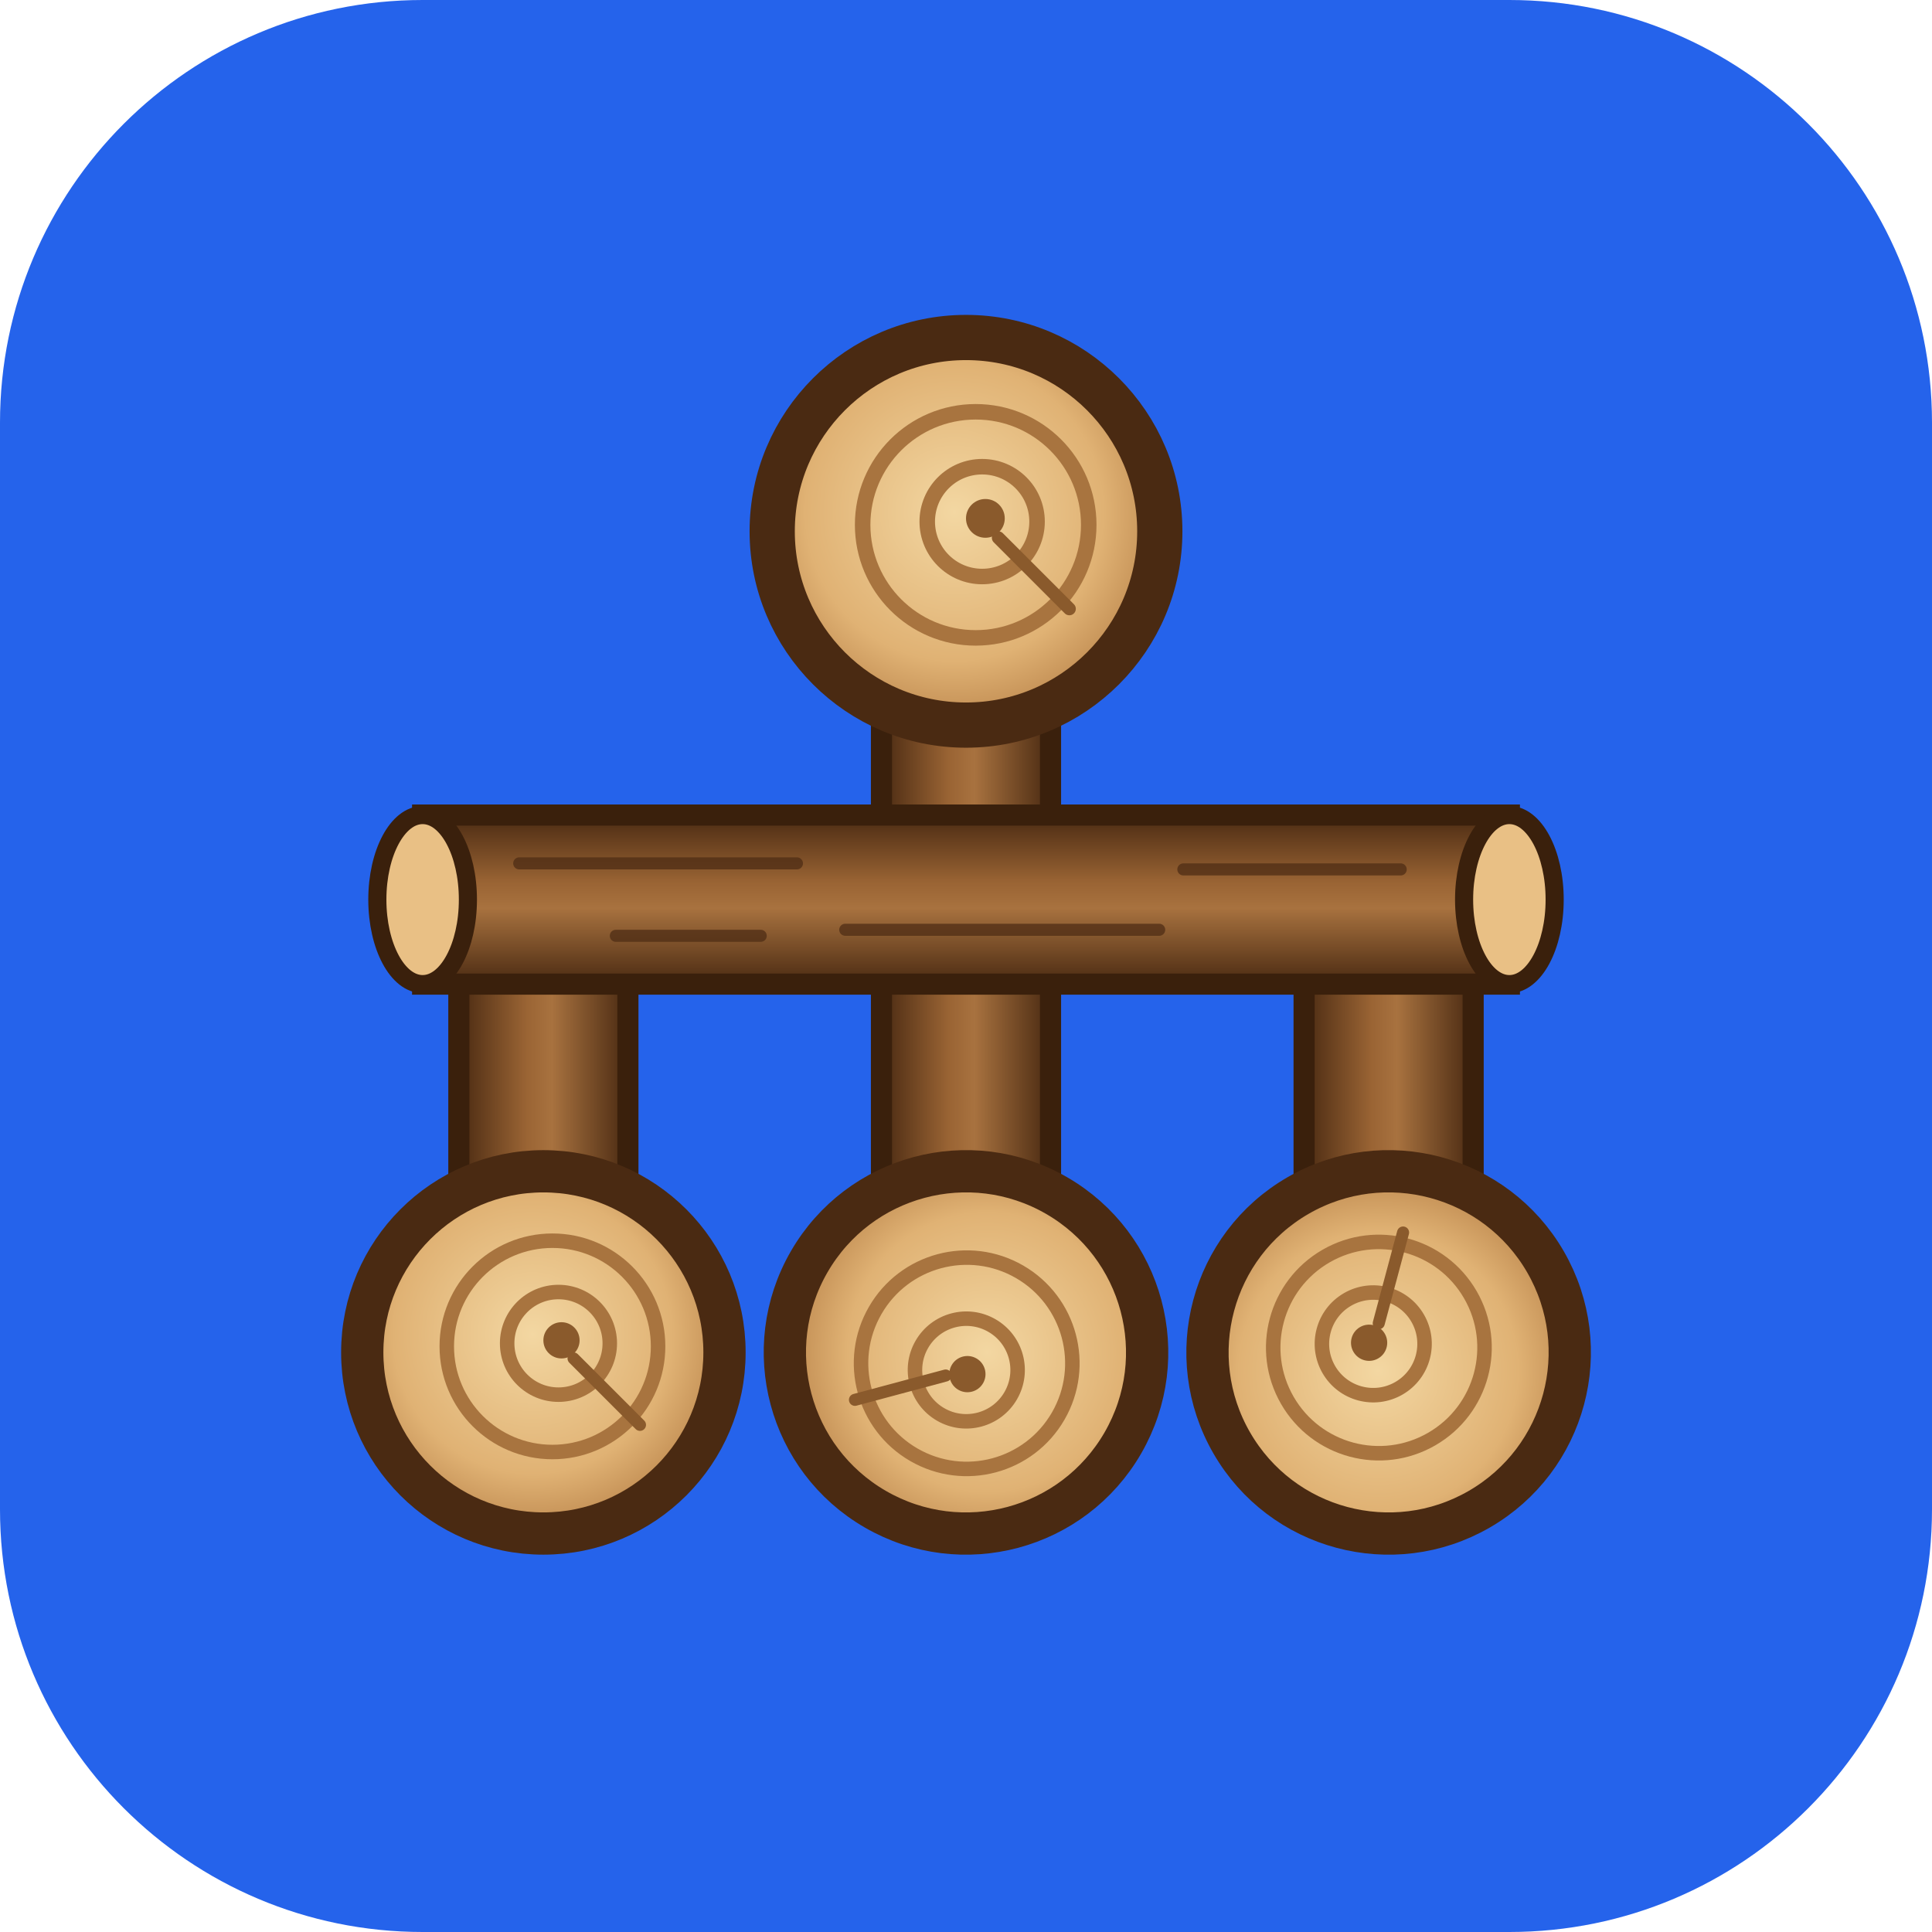
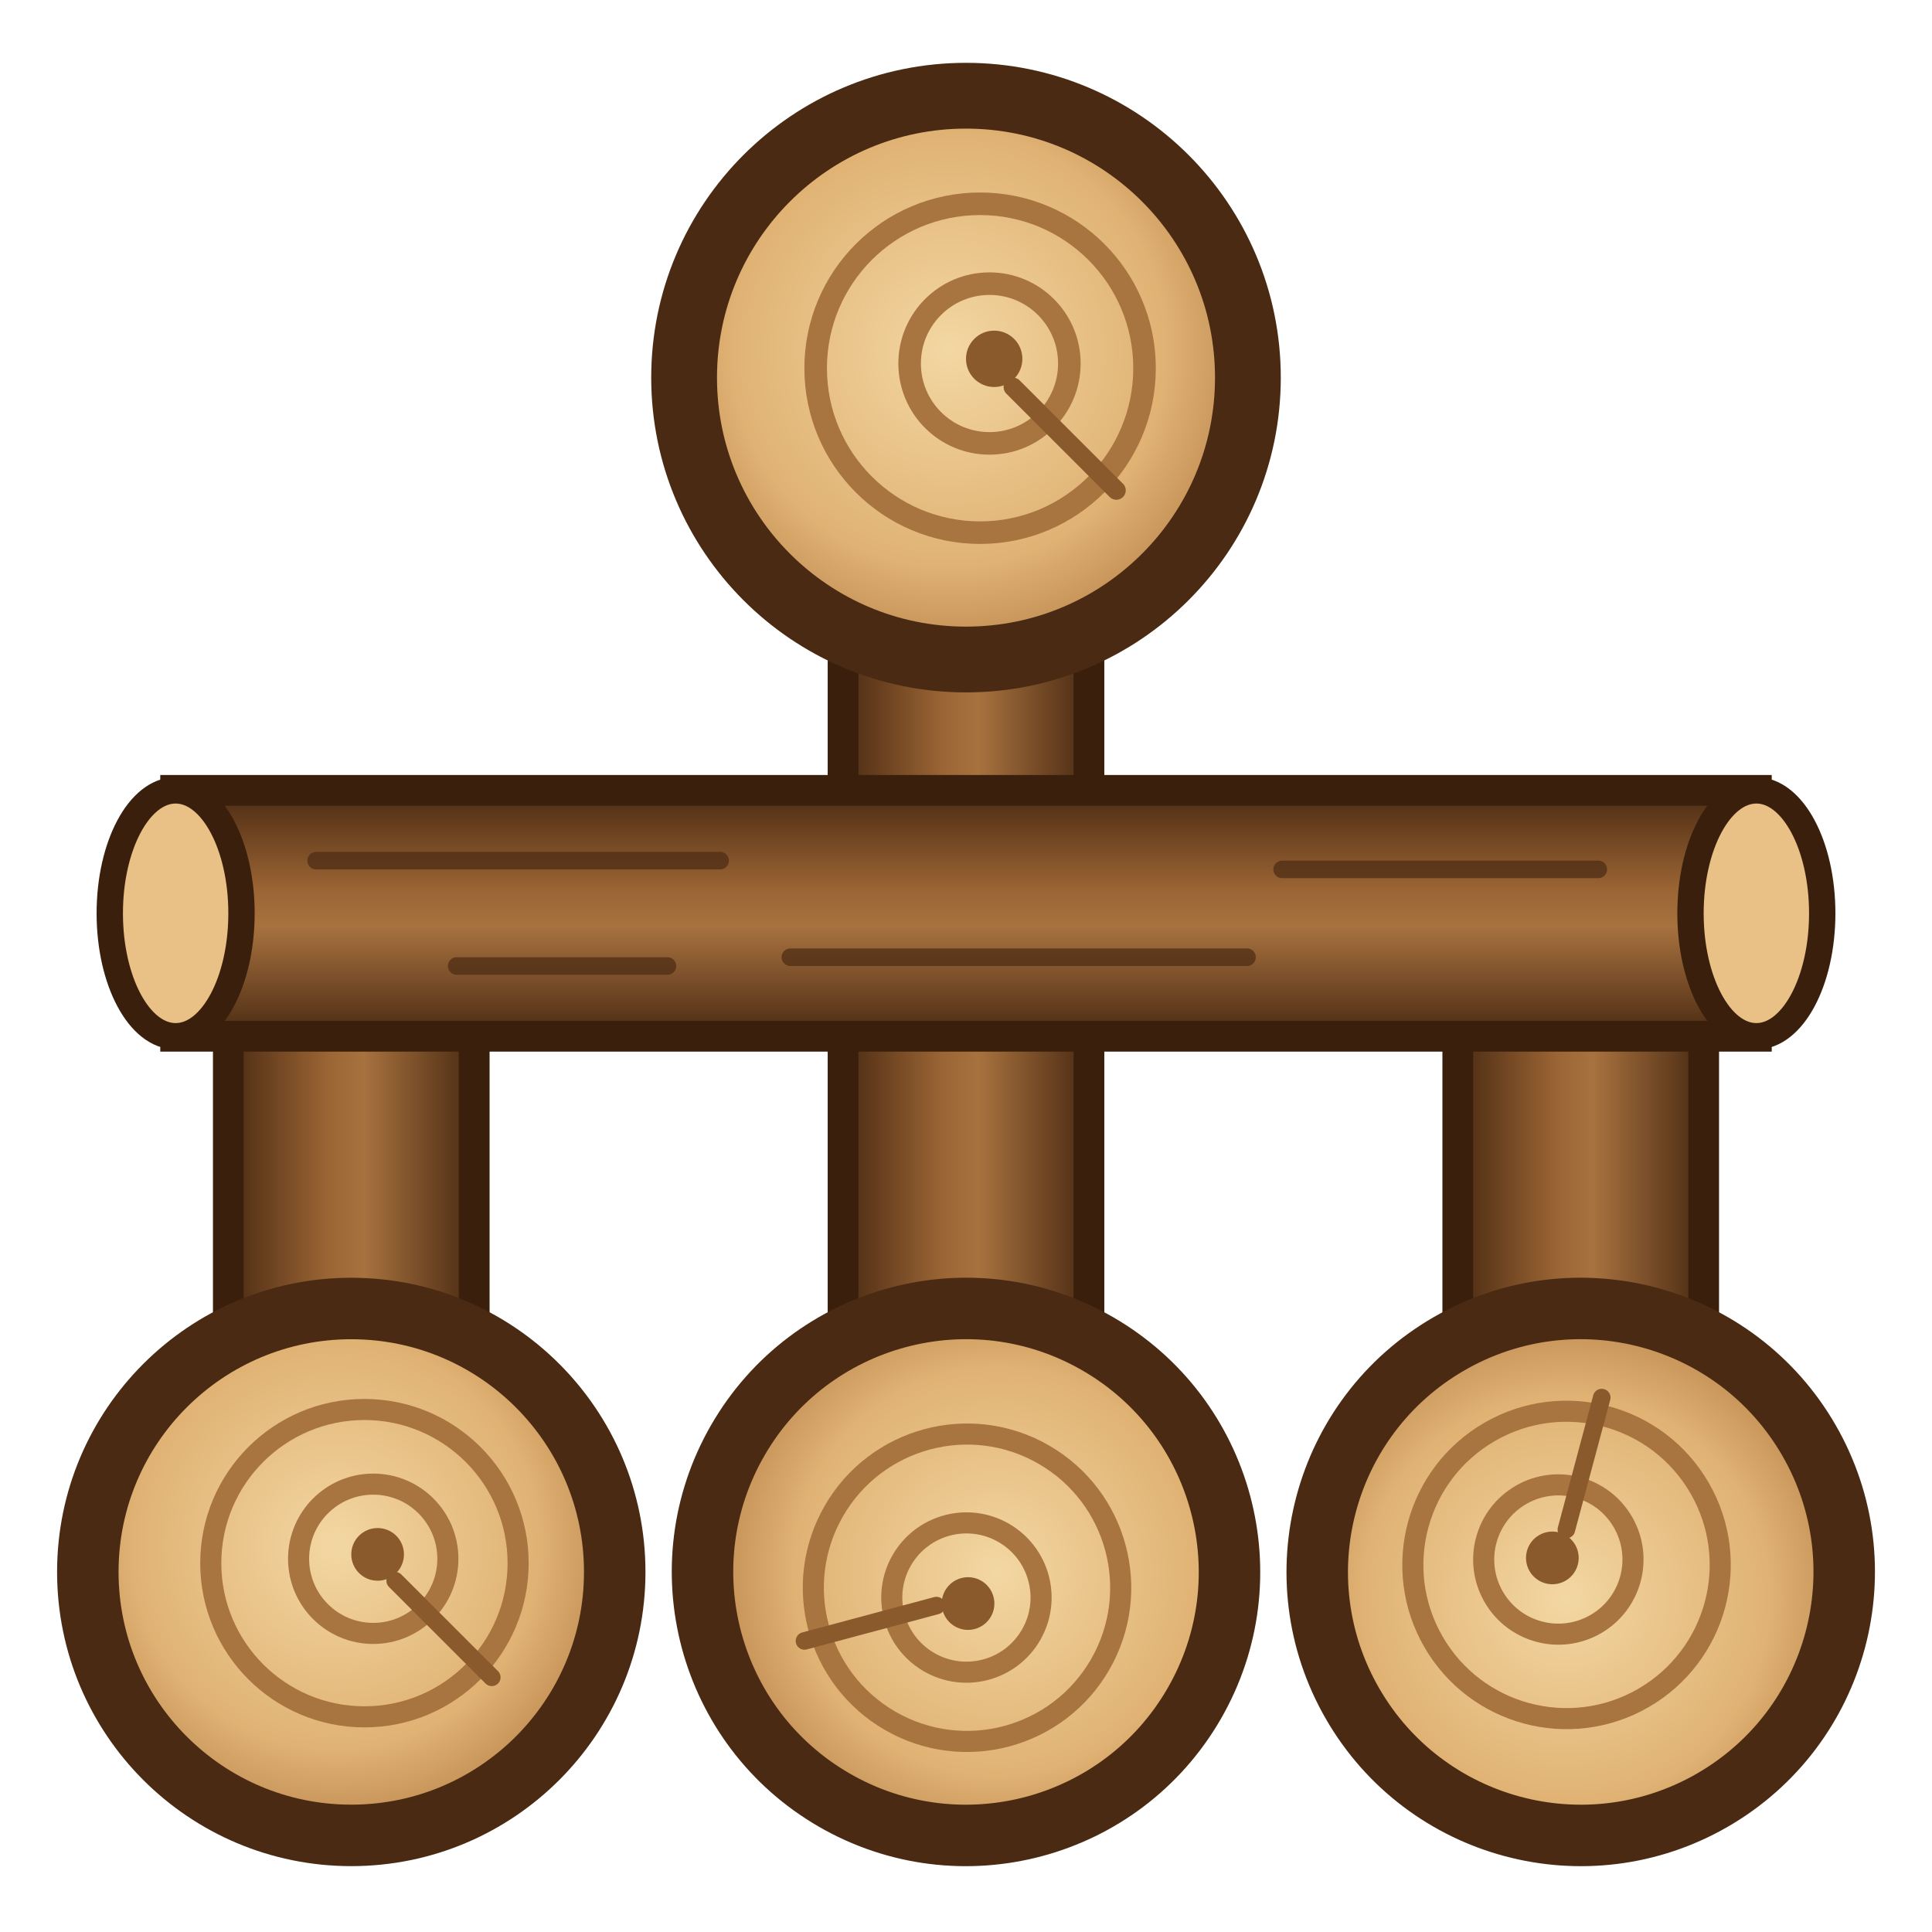
- <svg xmlns="http://www.w3.org/2000/svg" viewBox="0 0 32 32">
+ <svg xmlns="http://www.w3.org/2000/svg" viewBox="5 4.5 22 22">
  <defs>
    <linearGradient id="logV" x1="0" y1="0" x2="1" y2="0">
      <stop offset="0" stop-color="#4a2a12" />
      <stop offset="0.4" stop-color="#9a6434" />
      <stop offset="0.55" stop-color="#a8723f" />
      <stop offset="1" stop-color="#4a2a12" />
    </linearGradient>
    <linearGradient id="logH" href="#logV" x1="0" y1="0" x2="0" y2="1" />
    <radialGradient id="endgrain" cx="0.47" cy="0.45" r="0.55">
      <stop offset="0" stop-color="#f3d7a2" />
      <stop offset="0.7" stop-color="#e0b274" />
      <stop offset="1" stop-color="#bf8a50" />
    </radialGradient>
    <g id="logEnd">
      <circle r="3" fill="url(#endgrain)" stroke="#4a2a12" stroke-width="0.7" />
      <g fill="none" stroke="#a8743f" stroke-width="0.24">
        <circle cx="0.15" cy="-0.1" r="1.75" />
        <circle cx="0.25" cy="-0.15" r="0.85" />
      </g>
      <circle cx="0.3" cy="-0.2" r="0.3" fill="#8a5a2c" />
      <path d="M0.5 0.1 1.6 1.2" stroke="#8a5a2c" stroke-width="0.2" stroke-linecap="round" />
    </g>
  </defs>
-   <rect width="32" height="32" rx="7" fill="#2563eb" />
  <g transform="translate(0 0.9)">
    <g fill="url(#logV)" stroke="#3a200c" stroke-width="0.35">
      <rect x="14.6" y="9" width="2.8" height="5.5" />
      <rect x="7.6" y="14" width="2.8" height="5.5" />
      <rect x="14.6" y="14" width="2.8" height="5.5" />
      <rect x="21.6" y="14" width="2.8" height="5.5" />
    </g>
    <rect x="7" y="12.6" width="18" height="2.8" fill="url(#logH)" stroke="#3a200c" stroke-width="0.35" />
    <path d="M8.6 13.4h4.6M14 14.5h5.2M19.6 13.5h3.6M10.2 14.6h2.4" stroke="#4a2a12" stroke-width="0.2" stroke-linecap="round" opacity="0.7" />
    <g fill="#e9c085" stroke="#3a200c" stroke-width="0.3">
      <ellipse cx="7" cy="14" rx="0.75" ry="1.4" />
      <ellipse cx="25" cy="14" rx="0.75" ry="1.4" />
    </g>
    <use href="#logEnd" transform="translate(16 7.9) scale(1.07)" />
    <use href="#logEnd" transform="translate(9 21.5)" />
    <use href="#logEnd" transform="translate(16 21.5) rotate(120)" />
    <use href="#logEnd" transform="translate(23 21.5) rotate(240)" />
  </g>
</svg>
